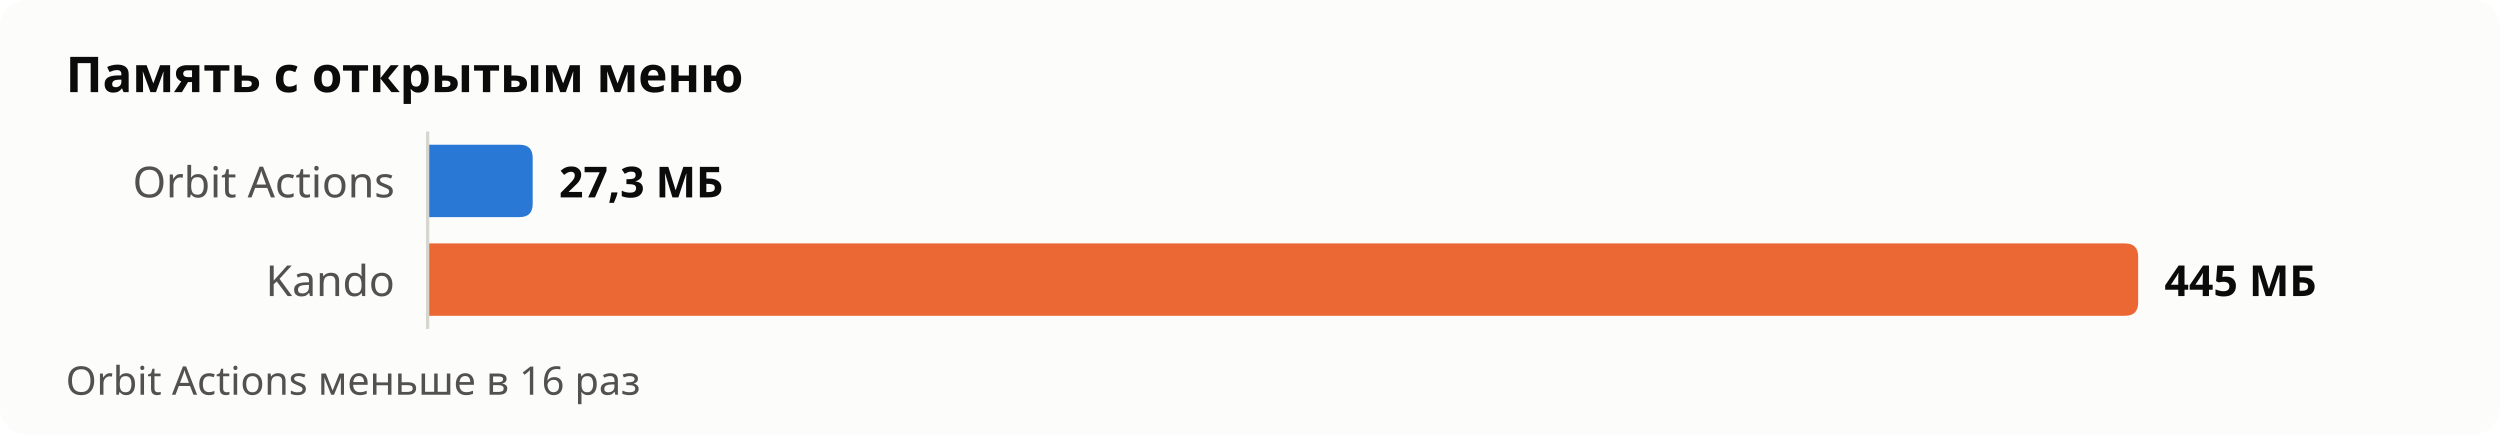
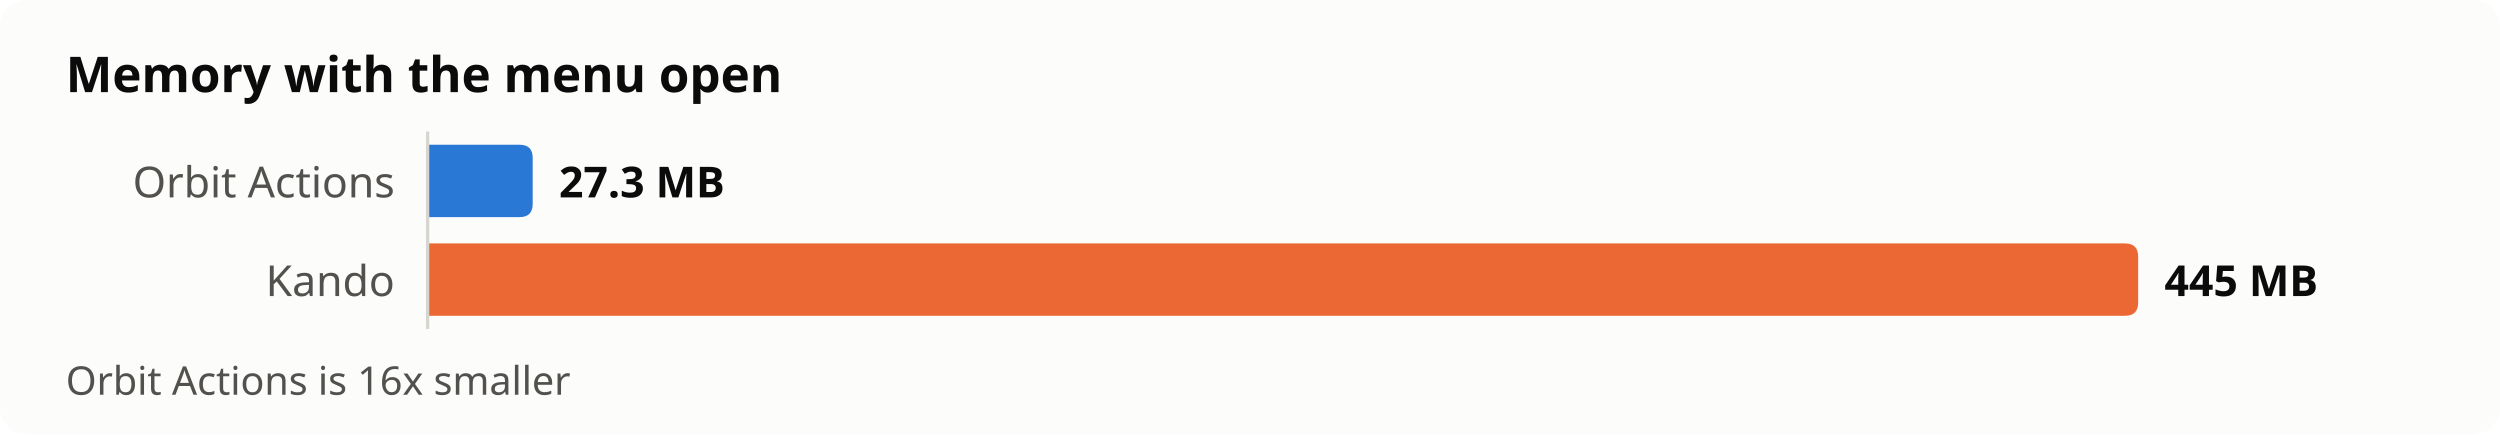
- <svg xmlns="http://www.w3.org/2000/svg" viewBox="0 0 760 132" width="760" height="132" role="img" aria-label="Память с открытым меню: Orbit Actions 27,3 МБ, Kando 3.0.1 445 МБ">
+ <svg xmlns="http://www.w3.org/2000/svg" viewBox="0 0 760 132" width="760" height="132" role="img" aria-label="Memory with the menu open: Orbit Actions 27.3 MB, Kando 3.0.1 445 MB">
  <style>
  .surface { fill: #fcfcfb; }
  .title { fill: #0b0b0b; font: 600 15px 'Segoe UI', system-ui, sans-serif; }
  .label { fill: #52514e; font: 13px 'Segoe UI', system-ui, sans-serif; }
  .value { fill: #0b0b0b; font: 600 13px 'Segoe UI', system-ui, sans-serif; }
  .note { fill: #52514e; font: 12px 'Segoe UI', system-ui, sans-serif; }
  .base { stroke: #d6d5d0; }
  .orbit { fill: #2a78d6; }
  .kando { fill: #eb6834; }
  @media (prefers-color-scheme: dark) {
    .surface { fill: #1a1a19; }
    .title, .value { fill: #f0efec; }
    .label, .note { fill: #c3c2b7; }
    .base { stroke: #3a3a37; }
    .orbit { fill: #3987e5; }
    .kando { fill: #d95926; }
  }
</style>
  <rect class="surface" width="760" height="132" rx="8" />
-   <text class="title" x="20" y="28">Память с открытым меню</text>
+   <text class="title" x="20" y="28">Memory with the menu open</text>
  <text class="label" x="120" y="60" text-anchor="end">Orbit Actions</text>
  <path class="orbit" d="M130,44 H157.937 Q161.937,44 161.937,48 V62 Q161.937,66 157.937,66 H130 Z" />
-   <text class="value" x="169.937" y="60">27,3 МБ</text>
+   <text class="value" x="169.937" y="60">27.3 MB</text>
  <text class="label" x="120" y="90" text-anchor="end">Kando</text>
  <path class="kando" d="M130,74 H646 Q650,74 650,78 V92 Q650,96 646,96 H130 Z" />
-   <text class="value" x="658" y="90">445 МБ</text>
+   <text class="value" x="658" y="90">445 MB</text>
  <line class="base" x1="130" y1="40" x2="130" y2="100" />
-   <text class="note" x="20" y="120">Orbit Actions меньше в 16 раз</text>
+   <text class="note" x="20" y="120">Orbit Actions is 16x smaller</text>
</svg>
